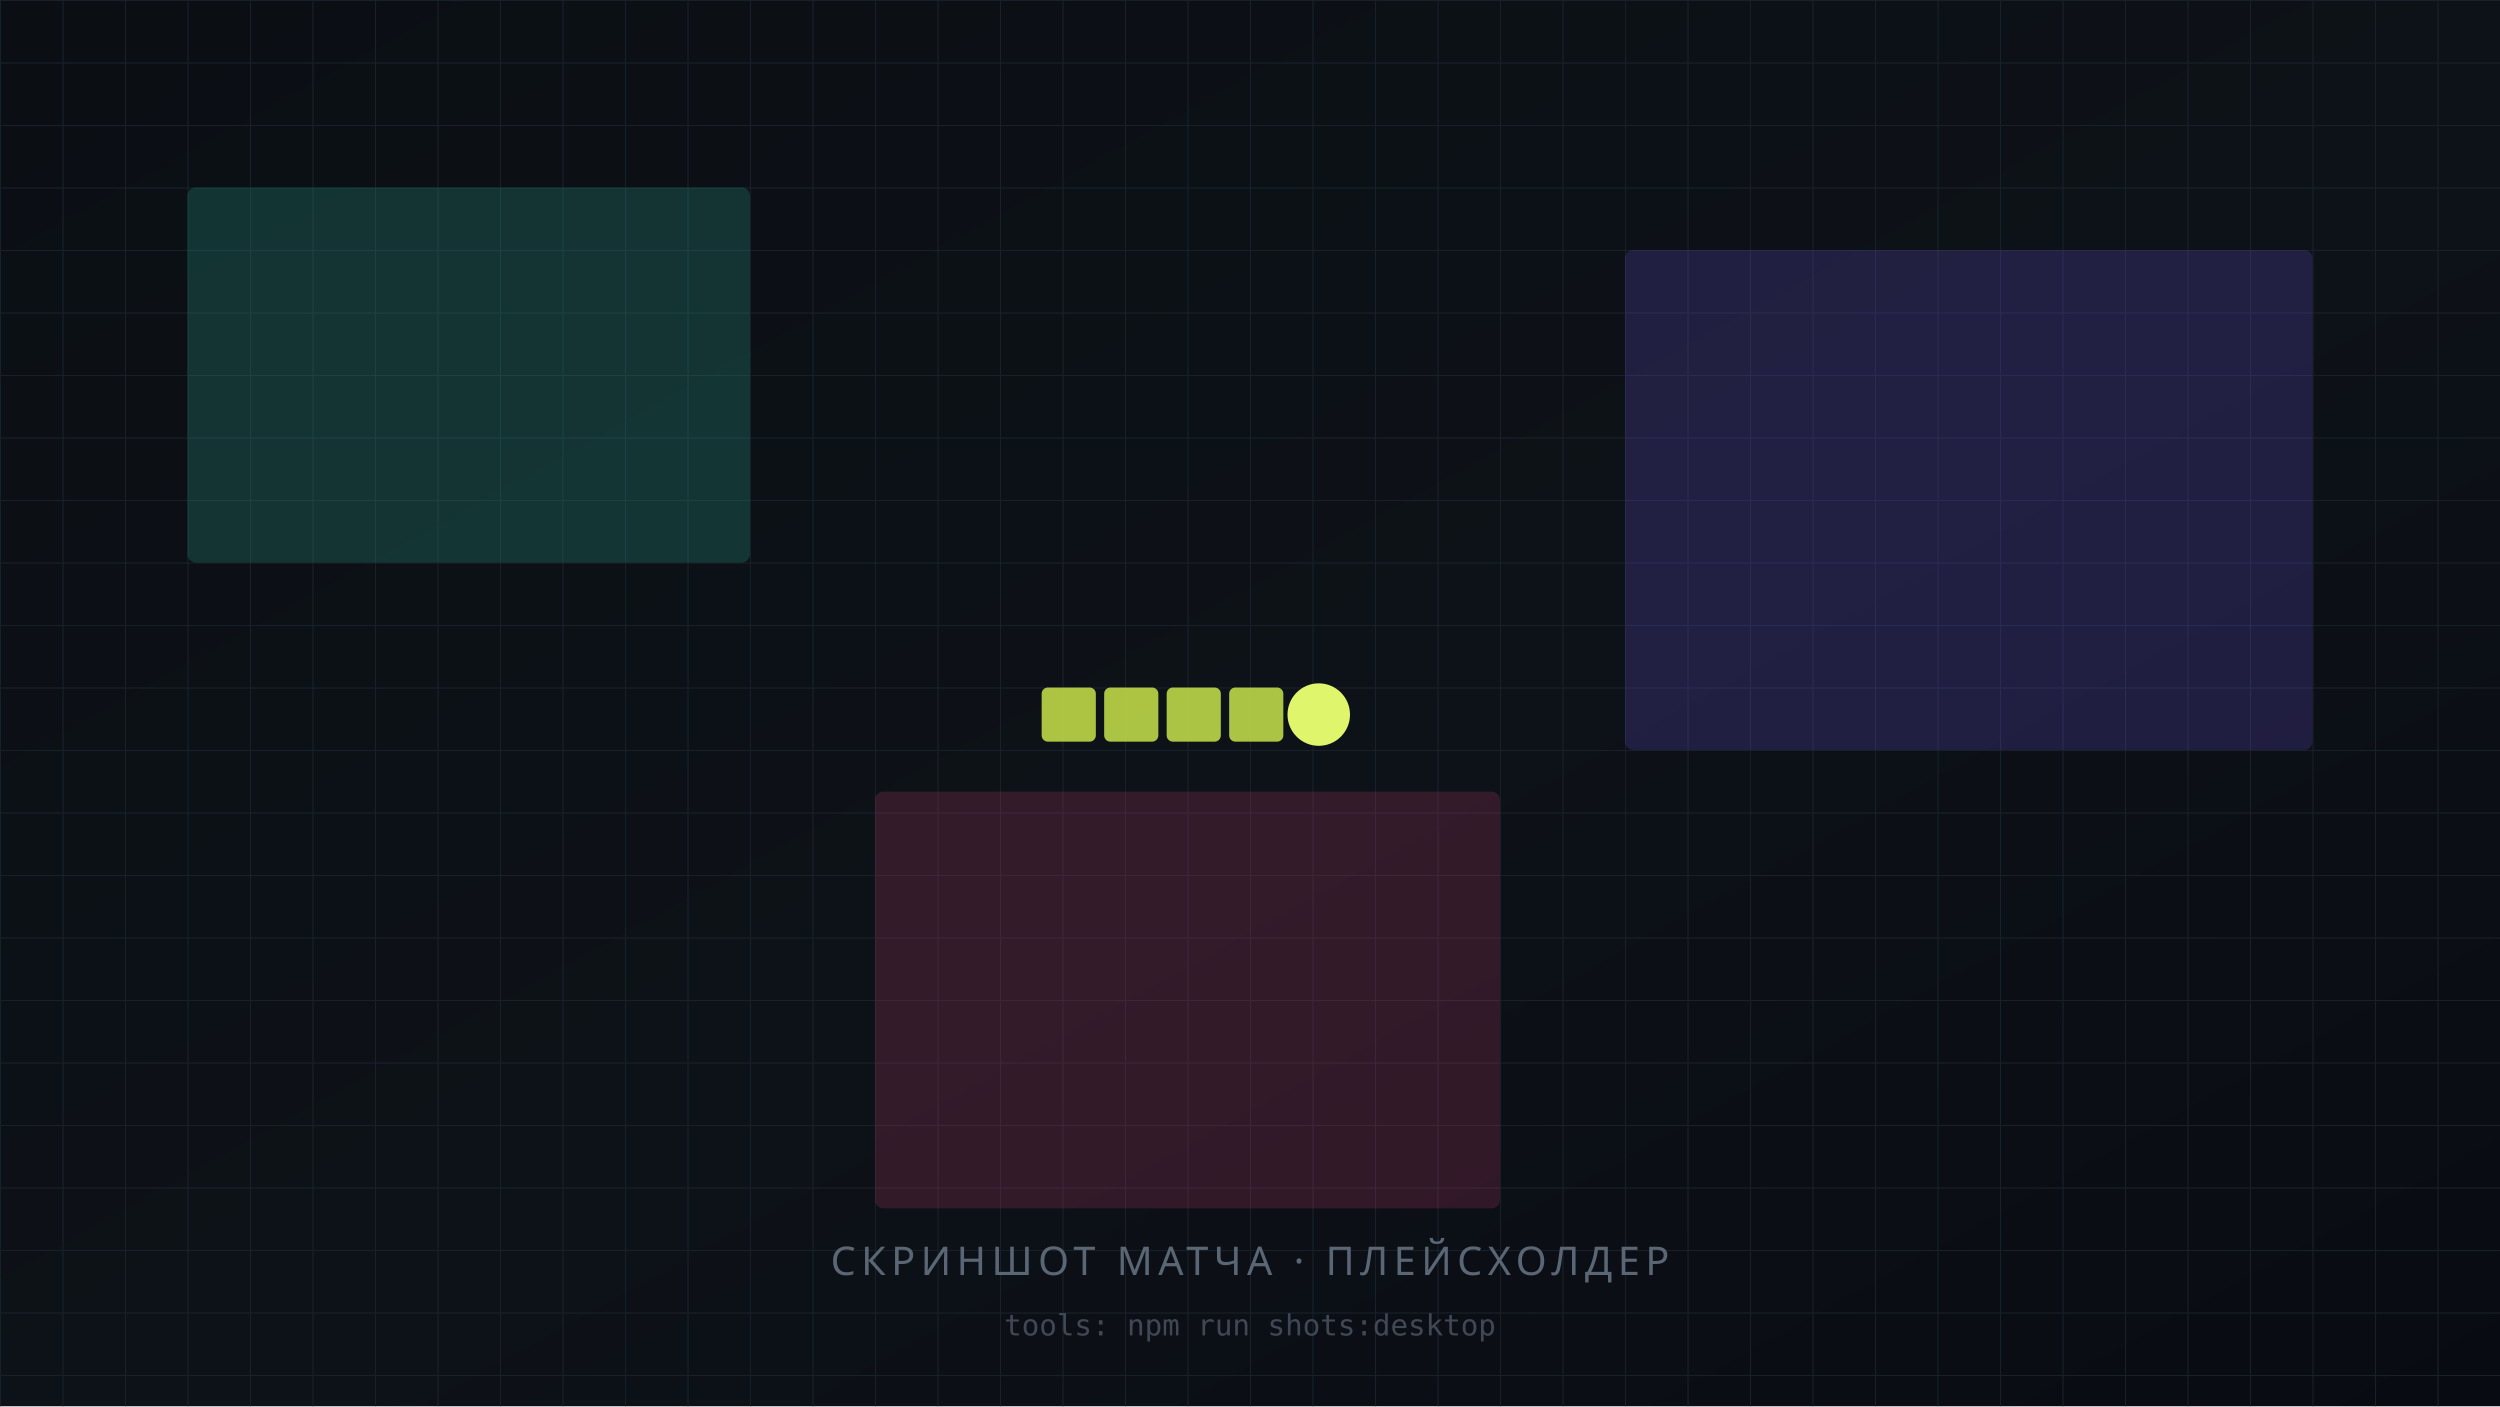
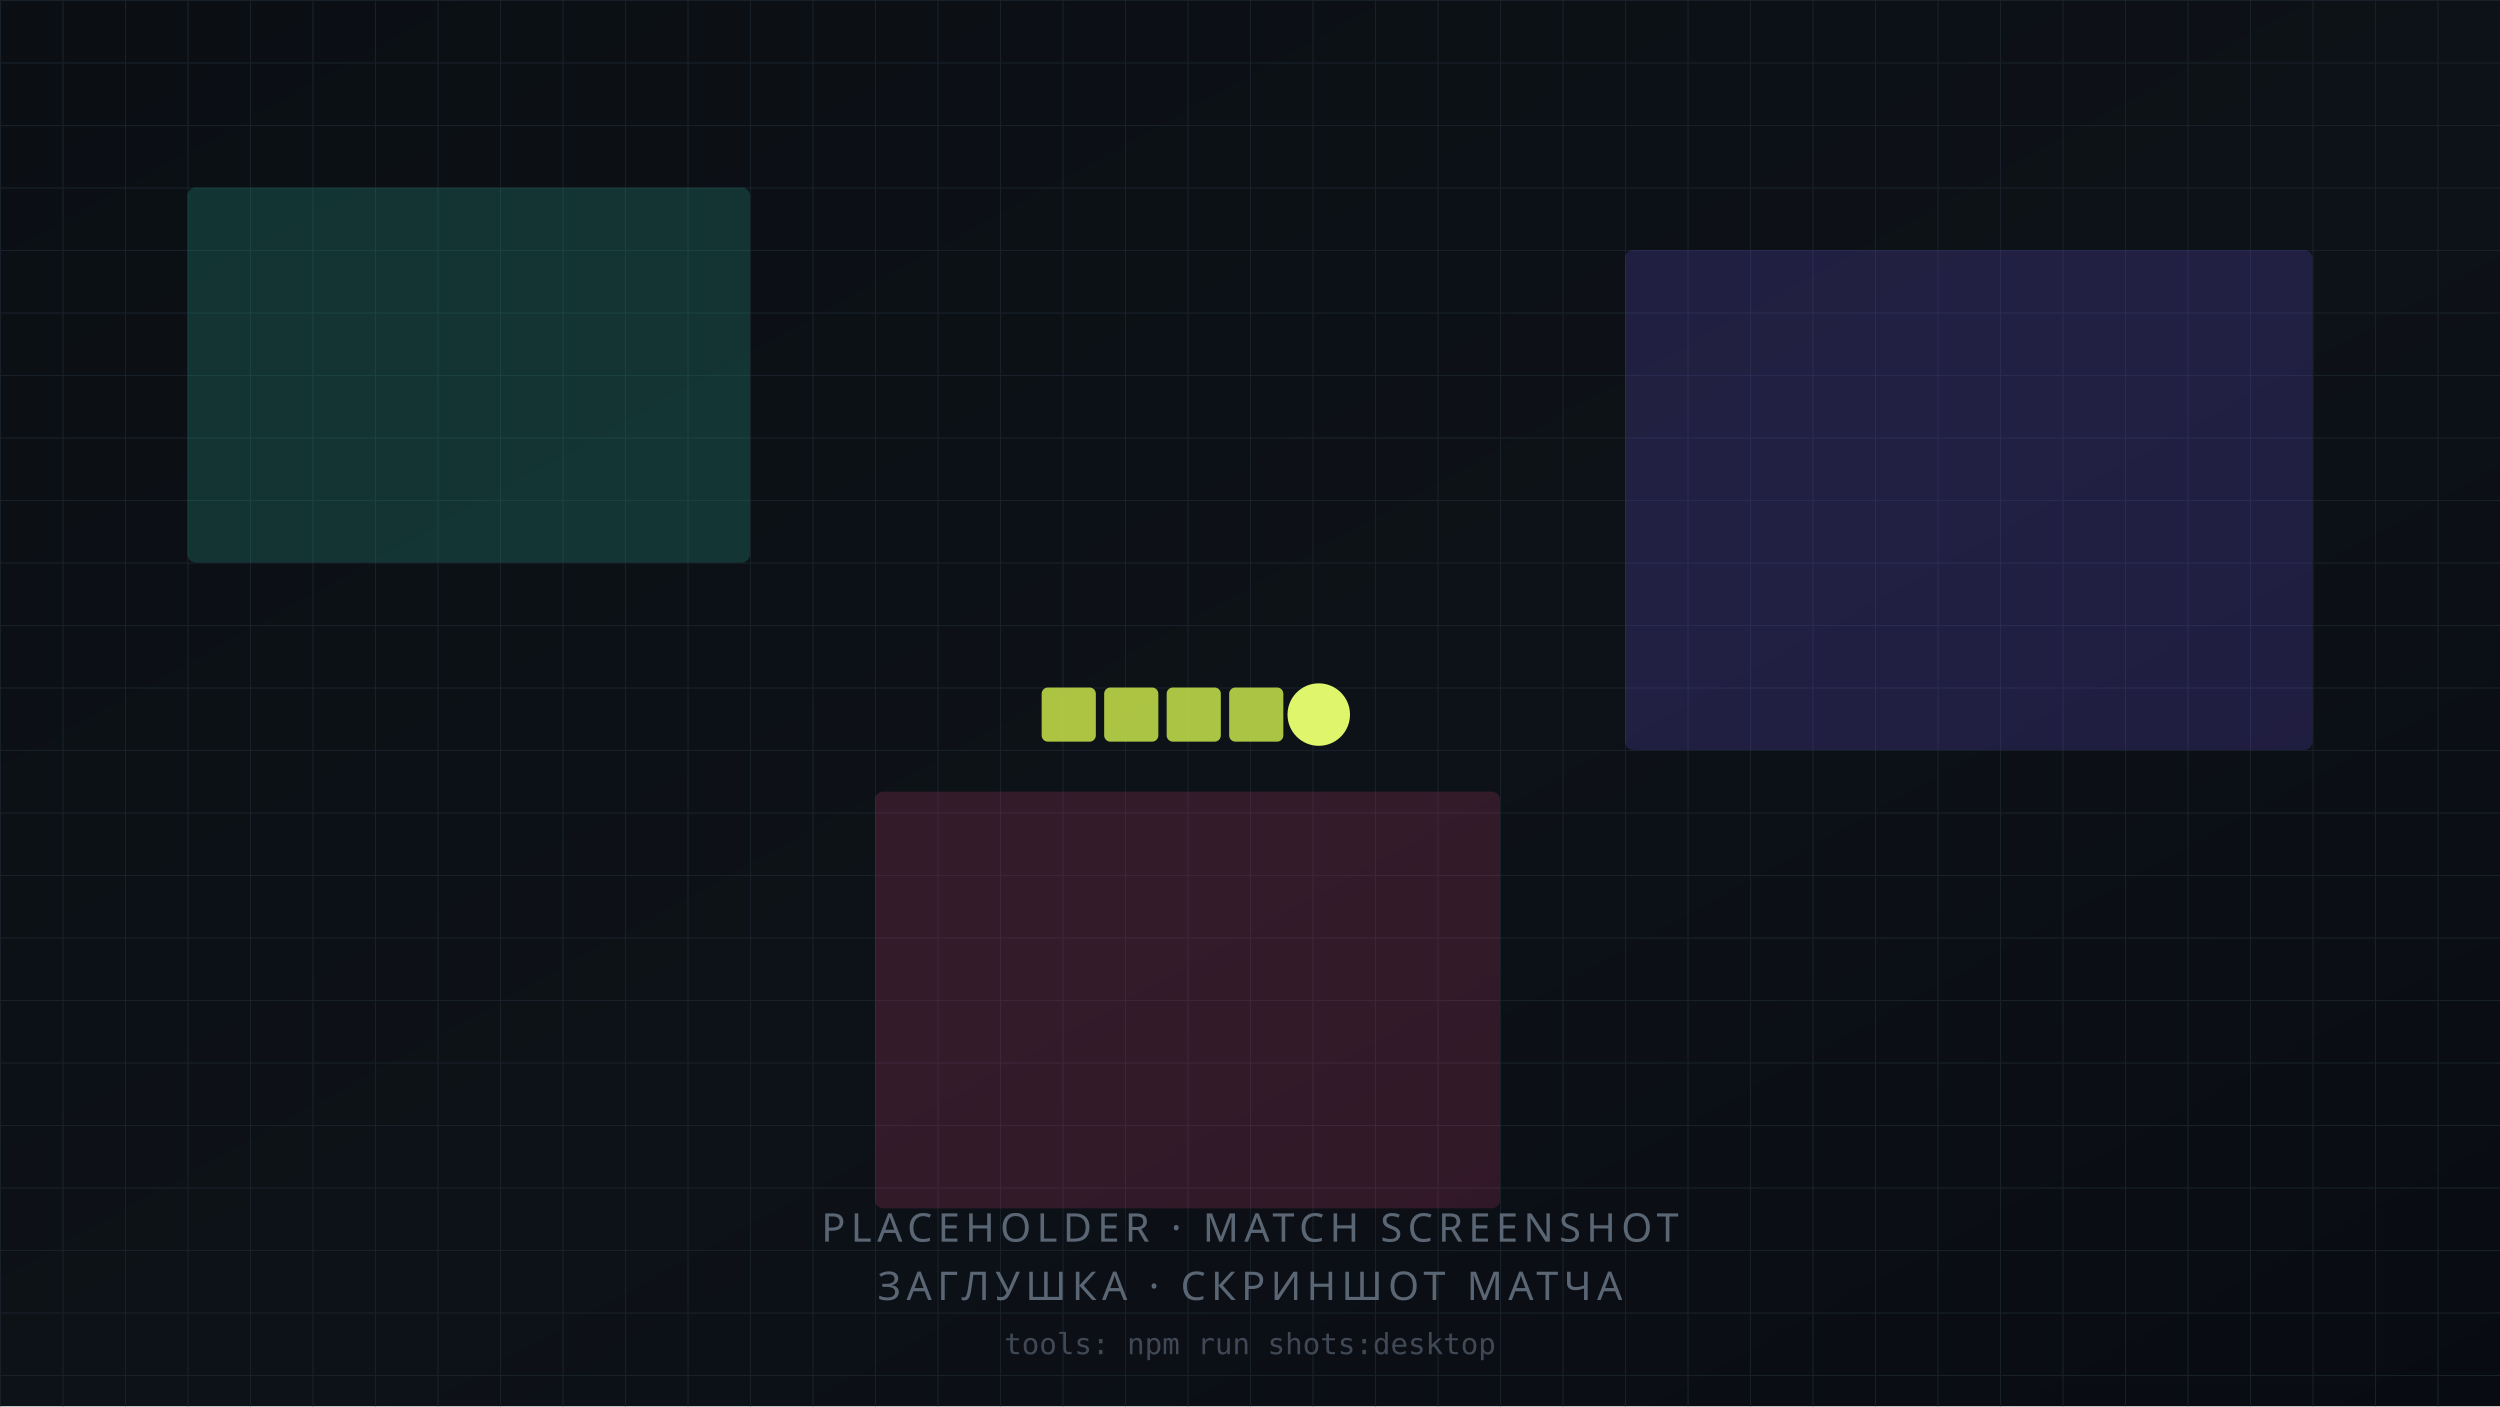
<svg xmlns="http://www.w3.org/2000/svg" viewBox="0 0 1200 675" role="img" aria-label="Место для скриншота матча">
  <defs>
    <linearGradient id="bg" x1="0" y1="0" x2="1" y2="1">
      <stop offset="0" stop-color="#0b0f14" />
      <stop offset="0.55" stop-color="#0d1218" />
      <stop offset="1" stop-color="#090b12" />
    </linearGradient>
    <pattern id="grid" width="30" height="30" patternUnits="userSpaceOnUse">
      <path d="M30 0H0V30" fill="none" stroke="#182029" stroke-width="1" />
    </pattern>
  </defs>
  <rect width="1200" height="675" fill="url(#bg)" />
  <rect width="1200" height="675" fill="url(#grid)" />
  <rect x="90" y="90" width="270" height="180" rx="4" fill="#2ec4a6" opacity="0.20" />
  <rect x="780" y="120" width="330" height="240" rx="4" fill="#7c5cff" opacity="0.18" />
  <rect x="420" y="380" width="300" height="200" rx="4" fill="#e0457b" opacity="0.18" />
  <g fill="#c8e34a" opacity="0.85">
    <rect x="500" y="330" width="26" height="26" rx="3" />
    <rect x="530" y="330" width="26" height="26" rx="3" />
    <rect x="560" y="330" width="26" height="26" rx="3" />
    <rect x="590" y="330" width="26" height="26" rx="3" />
  </g>
  <circle cx="633" cy="343" r="15" fill="#dff56b" />
-   <text x="600" y="612" text-anchor="middle" font-family="ui-sans-serif, system-ui, sans-serif" font-size="19" fill="#5b6675" letter-spacing="0.14em">СКРИНШОТ МАТЧА · ПЛЕЙСХОЛДЕР</text>
-   <text x="600" y="641" text-anchor="middle" font-family="ui-monospace, SFMono-Regular, monospace" font-size="14" fill="#3f4854">tools: npm run shots:desktop</text>
+   <text x="600" y="596" text-anchor="middle" font-family="ui-sans-serif, system-ui, sans-serif" font-size="19" fill="#5b6675" letter-spacing="0.14em">PLACEHOLDER · MATCH SCREENSHOT</text>
+   <text x="600" y="624" text-anchor="middle" font-family="ui-sans-serif, system-ui, sans-serif" font-size="19" fill="#5b6675" letter-spacing="0.14em">ЗАГЛУШКА · СКРИНШОТ МАТЧА</text>
+   <text x="600" y="650" text-anchor="middle" font-family="ui-monospace, SFMono-Regular, monospace" font-size="14" fill="#3f4854">tools: npm run shots:desktop</text>
</svg>
